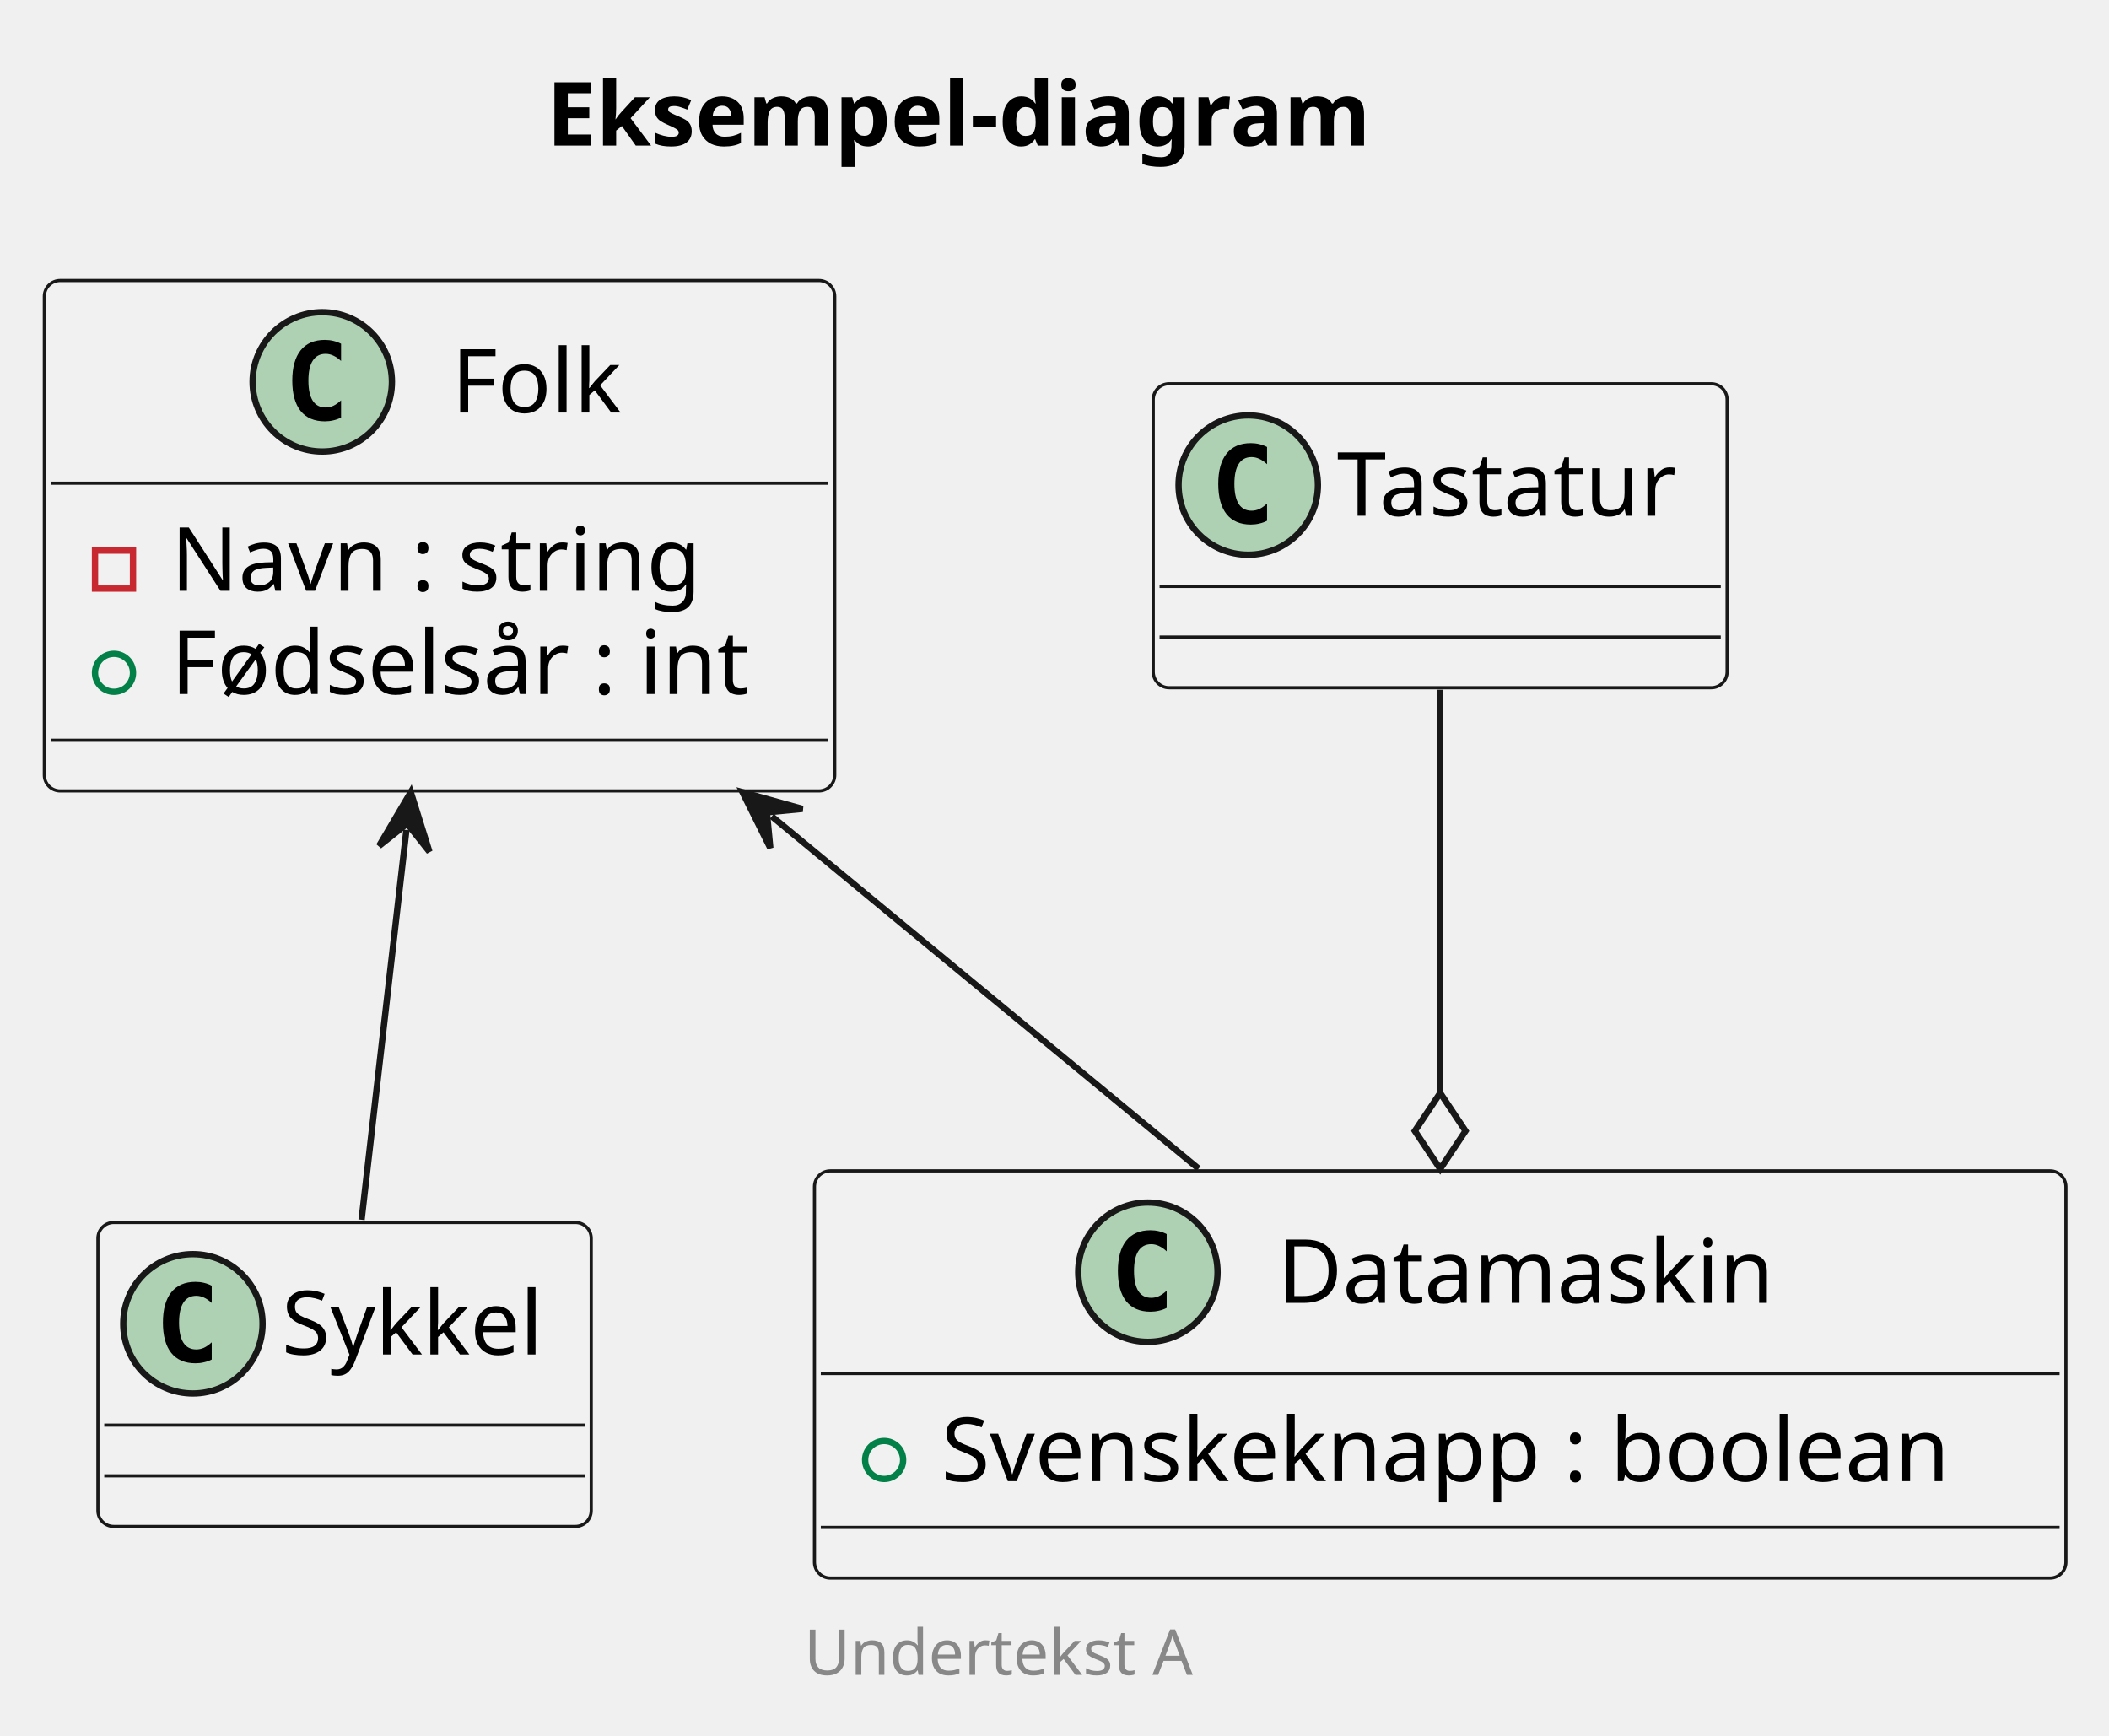
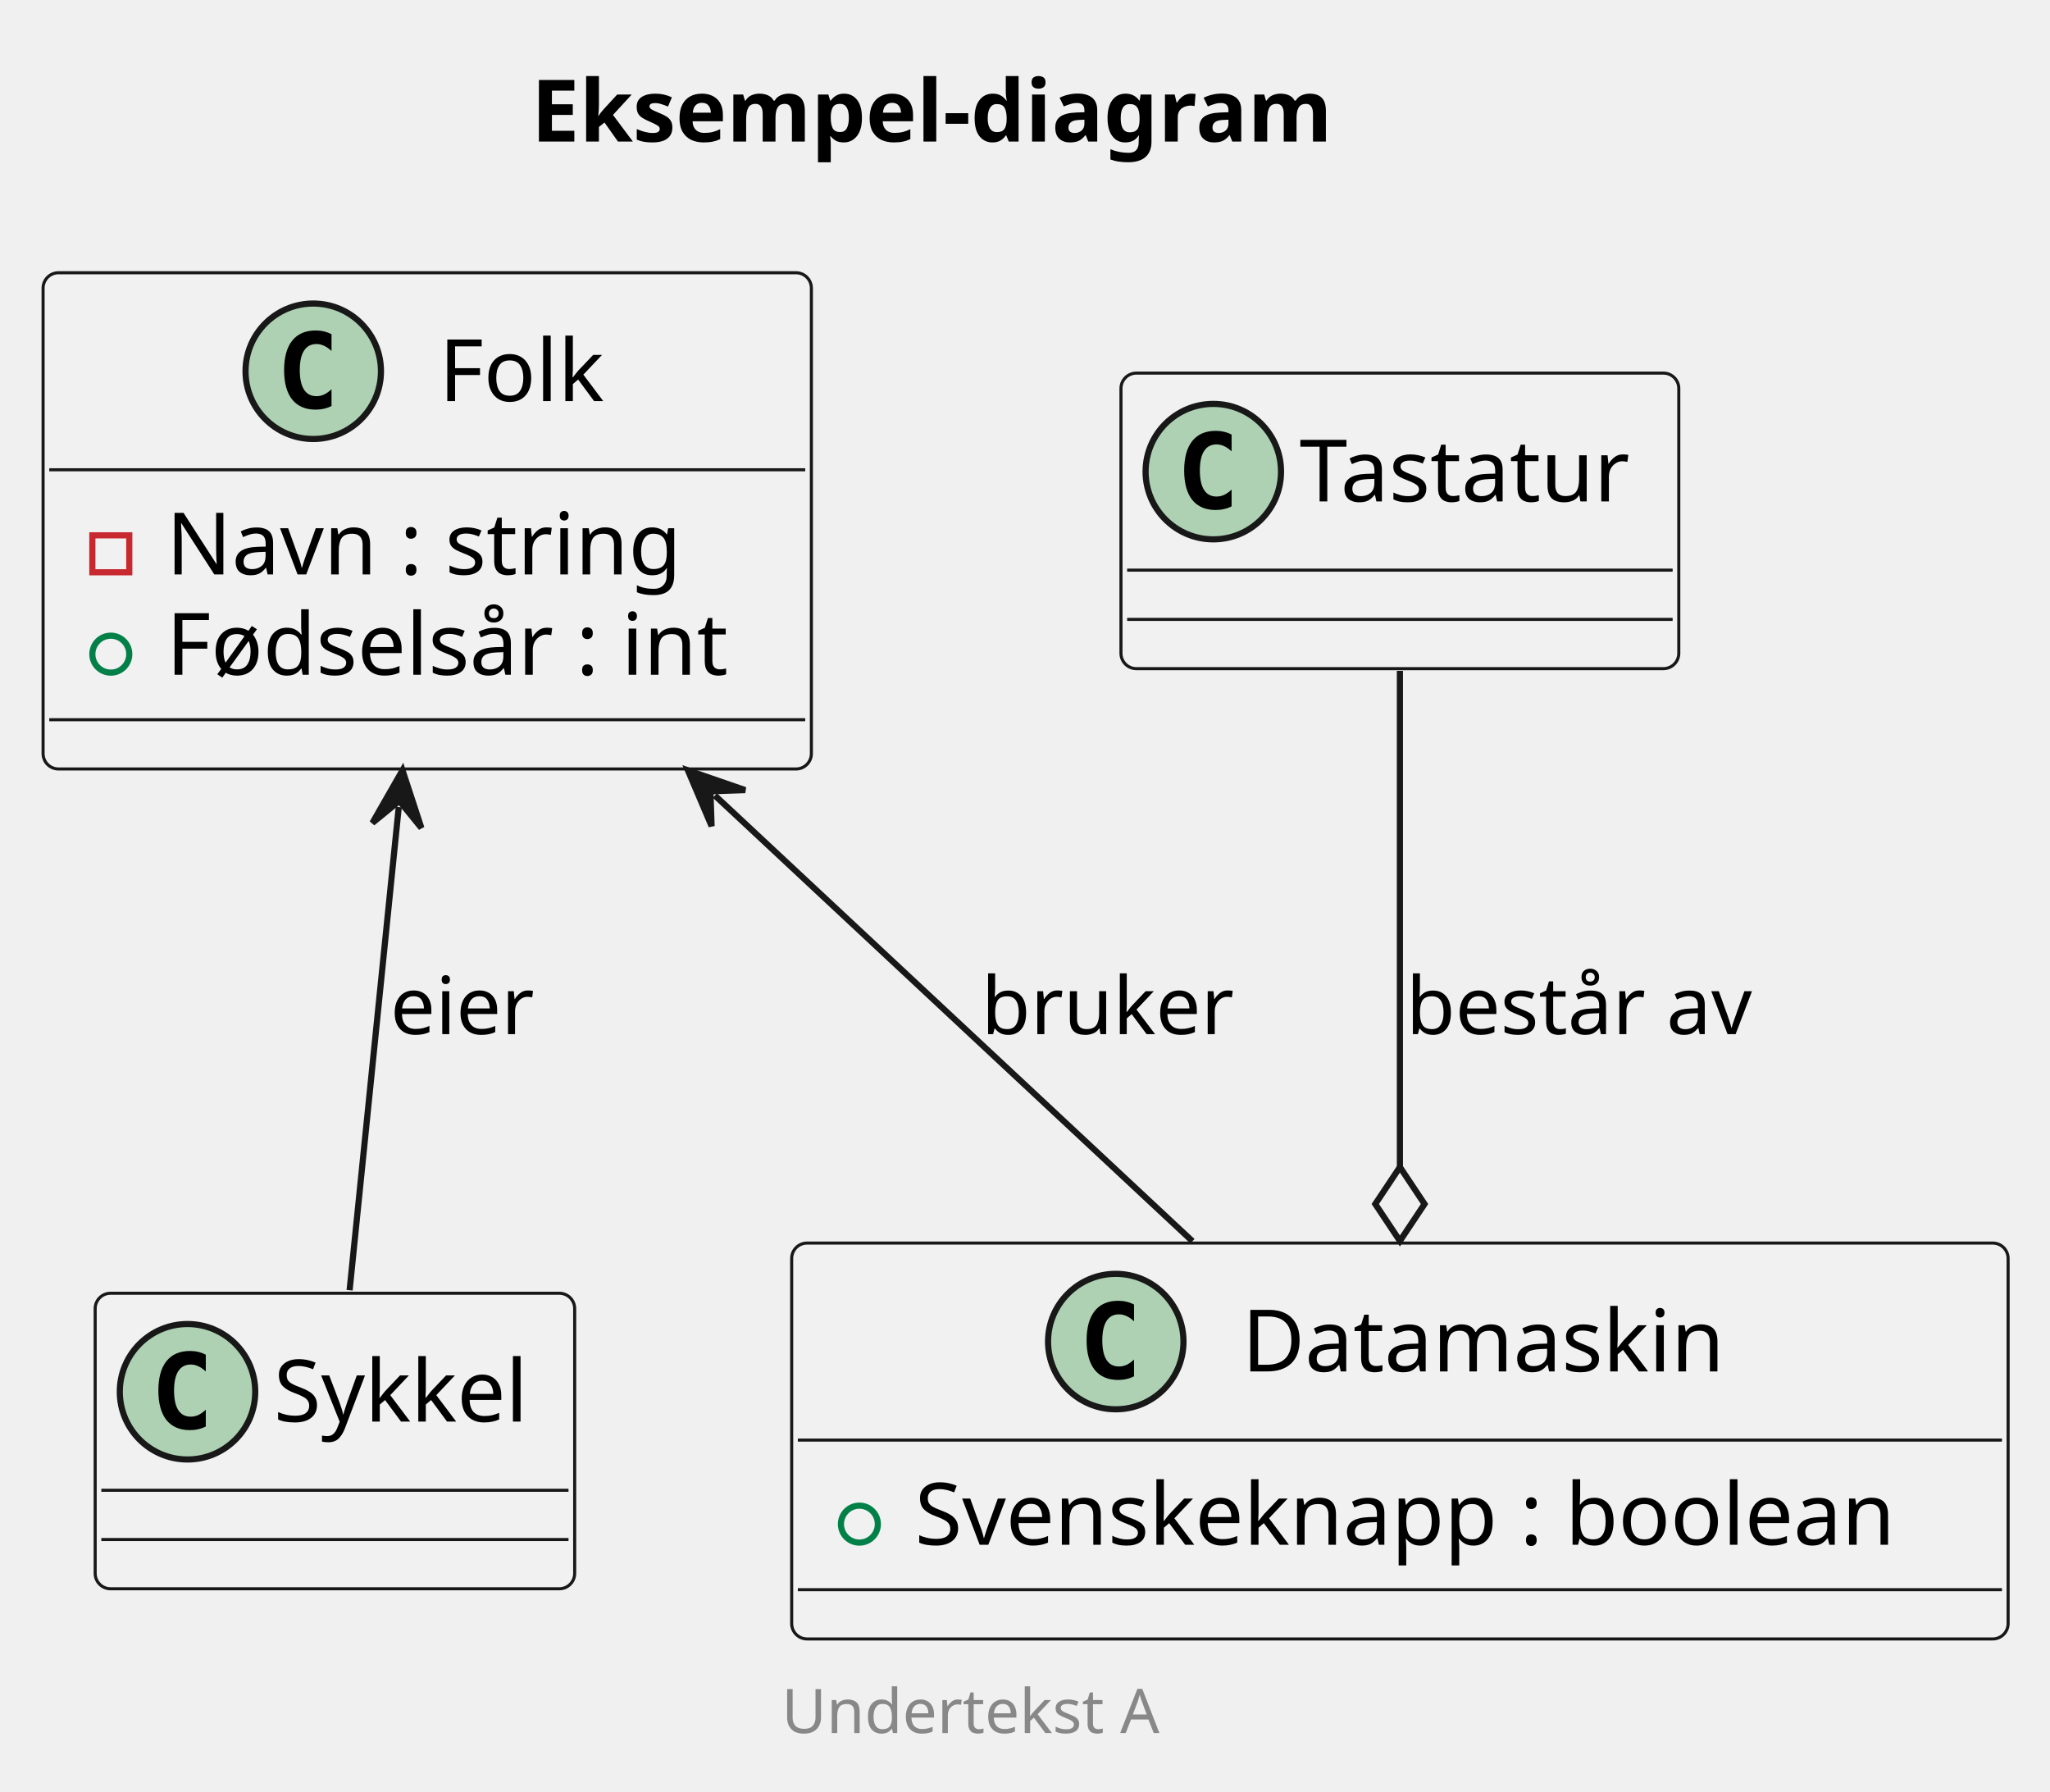
- <svg xmlns="http://www.w3.org/2000/svg" contentStyleType="text/css" data-diagram-type="CLASS" height="274px" preserveAspectRatio="none" style="width:333px;height:274px;background:#FFFFFF;" version="1.1" viewBox="0 0 333 274" width="333px" zoomAndPan="magnify">
+ <svg xmlns="http://www.w3.org/2000/svg" contentStyleType="text/css" data-diagram-type="CLASS" height="291px" preserveAspectRatio="none" style="width:333px;height:291px;background:#FFFFFF;" version="1.1" viewBox="0 0 333 291" width="333px" zoomAndPan="magnify">
  <defs />
  <g>
    <text fill="#000000" font-family="sans-serif" font-size="14" font-weight="bold" lengthAdjust="spacing" textLength="146.644" x="86.276" y="22.995">Eksempel-diagram</text>
    <g id="elem_Folk">
-       <rect codeLine="4" fill="#F1F1F1" height="80.594" id="Folk" rx="2.5" ry="2.5" style="stroke:#181818;stroke-width:0.5;" width="124.8" x="7" y="44.297" />
+       <rect codeLine="6" fill="#F1F1F1" height="80.594" id="Folk" rx="2.5" ry="2.5" style="stroke:#181818;stroke-width:0.5;" width="124.8" x="7" y="44.297" />
      <ellipse cx="50.883" cy="60.297" fill="#ADD1B2" rx="11" ry="11" style="stroke:#181818;stroke-width:1;" />
      <path d="M53.852,65.938 Q53.274,66.234 52.633,66.375 Q51.992,66.531 51.289,66.531 Q48.789,66.531 47.461,64.891 Q46.149,63.234 46.149,60.109 Q46.149,56.984 47.461,55.328 Q48.789,53.672 51.289,53.672 Q51.992,53.672 52.633,53.828 Q53.289,53.984 53.852,54.281 L53.852,57 Q53.227,56.422 52.633,56.156 Q52.039,55.875 51.414,55.875 Q50.071,55.875 49.383,56.953 Q48.696,58.016 48.696,60.109 Q48.696,62.203 49.383,63.281 Q50.071,64.344 51.414,64.344 Q52.039,64.344 52.633,64.078 Q53.227,63.797 53.852,63.219 L53.852,65.938 Z " fill="#000000" />
      <text fill="#000000" font-family="sans-serif" font-size="14" lengthAdjust="spacing" textLength="28.615" x="71.302" y="65.144">Folk</text>
      <line style="stroke:#181818;stroke-width:0.5;" x1="8" x2="130.8" y1="76.297" y2="76.297" />
      <rect fill="#FFFFFF" fill-opacity="0" height="6" style="stroke:#C82930;stroke-width:1;" width="6" x="15" y="86.945" />
      <text fill="#000000" font-family="sans-serif" font-size="14" lengthAdjust="spacing" textLength="90.016" x="27" y="93.292">Navn : string</text>
      <ellipse cx="18" cy="106.242" fill="#FFFFFF" fill-opacity="0" rx="3" ry="3" style="stroke:#038048;stroke-width:1;" />
      <text fill="#000000" font-family="sans-serif" font-size="14" lengthAdjust="spacing" textLength="98.8" x="27" y="109.589">Fødselsår : int</text>
      <line style="stroke:#181818;stroke-width:0.5;" x1="8" x2="130.8" y1="116.891" y2="116.891" />
    </g>
    <g id="elem_Sykkel">
-       <rect codeLine="8" fill="#F1F1F1" height="48" id="Sykkel" rx="2.5" ry="2.5" style="stroke:#181818;stroke-width:0.5;" width="77.89" x="15.46" y="193.037" />
-       <ellipse cx="30.46" cy="209.037" fill="#ADD1B2" rx="11" ry="11" style="stroke:#181818;stroke-width:1;" />
-       <path d="M33.429,214.678 Q32.851,214.974 32.21,215.115 Q31.569,215.271 30.866,215.271 Q28.366,215.271 27.038,213.631 Q25.726,211.974 25.726,208.849 Q25.726,205.724 27.038,204.068 Q28.366,202.412 30.866,202.412 Q31.569,202.412 32.21,202.568 Q32.866,202.724 33.429,203.021 L33.429,205.74 Q32.804,205.162 32.21,204.896 Q31.616,204.615 30.991,204.615 Q29.648,204.615 28.96,205.693 Q28.273,206.756 28.273,208.849 Q28.273,210.943 28.96,212.021 Q29.648,213.084 30.991,213.084 Q31.616,213.084 32.21,212.818 Q32.804,212.537 33.429,211.959 L33.429,214.678 Z " fill="#000000" />
-       <text fill="#000000" font-family="sans-serif" font-size="14" lengthAdjust="spacing" textLength="45.89" x="44.46" y="213.884">Sykkel</text>
-       <line style="stroke:#181818;stroke-width:0.5;" x1="16.46" x2="92.35" y1="225.037" y2="225.037" />
-       <line style="stroke:#181818;stroke-width:0.5;" x1="16.46" x2="92.35" y1="233.037" y2="233.037" />
+       <rect codeLine="10" fill="#F1F1F1" height="48" id="Sykkel" rx="2.5" ry="2.5" style="stroke:#181818;stroke-width:0.5;" width="77.89" x="15.46" y="210.037" />
+       <ellipse cx="30.46" cy="226.037" fill="#ADD1B2" rx="11" ry="11" style="stroke:#181818;stroke-width:1;" />
+       <path d="M33.429,231.678 Q32.851,231.974 32.21,232.115 Q31.569,232.271 30.866,232.271 Q28.366,232.271 27.038,230.631 Q25.726,228.974 25.726,225.849 Q25.726,222.724 27.038,221.068 Q28.366,219.412 30.866,219.412 Q31.569,219.412 32.21,219.568 Q32.866,219.724 33.429,220.021 L33.429,222.74 Q32.804,222.162 32.21,221.896 Q31.616,221.615 30.991,221.615 Q29.648,221.615 28.96,222.693 Q28.273,223.756 28.273,225.849 Q28.273,227.943 28.96,229.021 Q29.648,230.084 30.991,230.084 Q31.616,230.084 32.21,229.818 Q32.804,229.537 33.429,228.959 L33.429,231.678 Z " fill="#000000" />
+       <text fill="#000000" font-family="sans-serif" font-size="14" lengthAdjust="spacing" textLength="45.89" x="44.46" y="230.884">Sykkel</text>
+       <line style="stroke:#181818;stroke-width:0.5;" x1="16.46" x2="92.35" y1="242.037" y2="242.037" />
+       <line style="stroke:#181818;stroke-width:0.5;" x1="16.46" x2="92.35" y1="250.037" y2="250.037" />
    </g>
    <g id="elem_Tastatur">
-       <rect codeLine="9" fill="#F1F1F1" height="48" id="Tastatur" rx="2.5" ry="2.5" style="stroke:#181818;stroke-width:0.5;" width="90.611" x="182.09" y="60.597" />
+       <rect codeLine="11" fill="#F1F1F1" height="48" id="Tastatur" rx="2.5" ry="2.5" style="stroke:#181818;stroke-width:0.5;" width="90.611" x="182.09" y="60.597" />
      <ellipse cx="197.09" cy="76.597" fill="#ADD1B2" rx="11" ry="11" style="stroke:#181818;stroke-width:1;" />
      <path d="M200.059,82.237 Q199.481,82.534 198.84,82.675 Q198.199,82.831 197.496,82.831 Q194.996,82.831 193.668,81.191 Q192.356,79.534 192.356,76.409 Q192.356,73.284 193.668,71.628 Q194.996,69.972 197.496,69.972 Q198.199,69.972 198.84,70.128 Q199.496,70.284 200.059,70.581 L200.059,73.3 Q199.434,72.722 198.84,72.456 Q198.246,72.175 197.621,72.175 Q196.278,72.175 195.59,73.253 Q194.903,74.316 194.903,76.409 Q194.903,78.503 195.59,79.581 Q196.278,80.644 197.621,80.644 Q198.246,80.644 198.84,80.378 Q199.434,80.097 200.059,79.519 L200.059,82.237 Z " fill="#000000" />
      <text fill="#000000" font-family="sans-serif" font-size="14" lengthAdjust="spacing" textLength="58.611" x="211.09" y="81.444">Tastatur</text>
      <line style="stroke:#181818;stroke-width:0.5;" x1="183.09" x2="271.701" y1="92.597" y2="92.597" />
      <line style="stroke:#181818;stroke-width:0.5;" x1="183.09" x2="271.701" y1="100.597" y2="100.597" />
    </g>
    <g id="elem_Datamaskin">
-       <rect codeLine="10" fill="#F1F1F1" height="64.297" id="Datamaskin" rx="2.5" ry="2.5" style="stroke:#181818;stroke-width:0.5;" width="197.596" x="128.6" y="184.887" />
-       <ellipse cx="181.244" cy="200.887" fill="#ADD1B2" rx="11" ry="11" style="stroke:#181818;stroke-width:1;" />
-       <path d="M184.212,206.528 Q183.634,206.824 182.994,206.965 Q182.353,207.121 181.65,207.121 Q179.15,207.121 177.822,205.481 Q176.509,203.824 176.509,200.699 Q176.509,197.574 177.822,195.918 Q179.15,194.262 181.65,194.262 Q182.353,194.262 182.994,194.418 Q183.65,194.574 184.212,194.871 L184.212,197.59 Q183.587,197.012 182.994,196.746 Q182.4,196.465 181.775,196.465 Q180.431,196.465 179.744,197.543 Q179.056,198.606 179.056,200.699 Q179.056,202.793 179.744,203.871 Q180.431,204.934 181.775,204.934 Q182.4,204.934 182.994,204.668 Q183.587,204.387 184.212,203.809 L184.212,206.528 Z " fill="#000000" />
-       <text fill="#000000" font-family="sans-serif" font-size="14" lengthAdjust="spacing" textLength="83.809" x="201.744" y="205.734">Datamaskin</text>
-       <line style="stroke:#181818;stroke-width:0.5;" x1="129.6" x2="325.196" y1="216.887" y2="216.887" />
-       <ellipse cx="139.6" cy="230.535" fill="#FFFFFF" fill-opacity="0" rx="3" ry="3" style="stroke:#038048;stroke-width:1;" />
-       <text fill="#000000" font-family="sans-serif" font-size="14" lengthAdjust="spacing" textLength="171.596" x="148.6" y="233.882">Svenskeknapp : boolean</text>
-       <line style="stroke:#181818;stroke-width:0.5;" x1="129.6" x2="325.196" y1="241.184" y2="241.184" />
+       <rect codeLine="12" fill="#F1F1F1" height="64.297" id="Datamaskin" rx="2.5" ry="2.5" style="stroke:#181818;stroke-width:0.5;" width="197.596" x="128.6" y="201.887" />
+       <ellipse cx="181.244" cy="217.887" fill="#ADD1B2" rx="11" ry="11" style="stroke:#181818;stroke-width:1;" />
+       <path d="M184.212,223.528 Q183.634,223.824 182.994,223.965 Q182.353,224.121 181.65,224.121 Q179.15,224.121 177.822,222.481 Q176.509,220.824 176.509,217.699 Q176.509,214.574 177.822,212.918 Q179.15,211.262 181.65,211.262 Q182.353,211.262 182.994,211.418 Q183.65,211.574 184.212,211.871 L184.212,214.59 Q183.587,214.012 182.994,213.746 Q182.4,213.465 181.775,213.465 Q180.431,213.465 179.744,214.543 Q179.056,215.606 179.056,217.699 Q179.056,219.793 179.744,220.871 Q180.431,221.934 181.775,221.934 Q182.4,221.934 182.994,221.668 Q183.587,221.387 184.212,220.809 L184.212,223.528 Z " fill="#000000" />
+       <text fill="#000000" font-family="sans-serif" font-size="14" lengthAdjust="spacing" textLength="83.809" x="201.744" y="222.734">Datamaskin</text>
+       <line style="stroke:#181818;stroke-width:0.5;" x1="129.6" x2="325.196" y1="233.887" y2="233.887" />
+       <ellipse cx="139.6" cy="247.535" fill="#FFFFFF" fill-opacity="0" rx="3" ry="3" style="stroke:#038048;stroke-width:1;" />
+       <text fill="#000000" font-family="sans-serif" font-size="14" lengthAdjust="spacing" textLength="171.596" x="148.6" y="250.882">Svenskeknapp : boolean</text>
+       <line style="stroke:#181818;stroke-width:0.5;" x1="129.6" x2="325.196" y1="258.184" y2="258.184" />
    </g>
    <g id="link_Folk_Datamaskin">
-       <path codeLine="14" d="M121.858,128.906 C144.928,147.946 167.6,166.667 189.25,184.537 " fill="#FFFFFF" fill-opacity="0" id="Folk-backto-Datamaskin" style="stroke:#181818;stroke-width:1;" />
-       <polygon fill="#181818" points="117.23,125.087,121.625,133.901,121.086,128.269,126.717,127.731,117.23,125.087" style="stroke:#181818;stroke-width:1;" />
+       <path codeLine="17" d="M116.127,129.2 C141.817,153.17 169.76,179.247 193.7,201.587 " fill="#FFFFFF" fill-opacity="0" id="Folk-backto-Datamaskin" style="stroke:#181818;stroke-width:1;" />
+       <polygon fill="#181818" points="111.74,125.107,115.592,134.171,115.396,128.518,121.049,128.322,111.74,125.107" style="stroke:#181818;stroke-width:1;" />
+       <text fill="#000000" font-family="sans-serif" font-size="13" lengthAdjust="spacing" textLength="42.707" x="159.4" y="167.954">bruker</text>
    </g>
    <g id="link_Folk_Sykkel">
-       <path codeLine="15" d="M64.173,131.047 C61.633,153.087 59.25,173.847 57.09,192.607 " fill="#FFFFFF" fill-opacity="0" id="Folk-backto-Sykkel" style="stroke:#181818;stroke-width:1;" />
-       <polygon fill="#181818" points="64.86,125.087,59.856,133.57,64.288,130.054,67.803,134.486,64.86,125.087" style="stroke:#181818;stroke-width:1;" />
+       <path codeLine="18" d="M64.773,131.076 C62.033,158.026 59.1,186.857 56.79,209.547 " fill="#FFFFFF" fill-opacity="0" id="Folk-backto-Sykkel" style="stroke:#181818;stroke-width:1;" />
+       <polygon fill="#181818" points="65.38,125.107,60.49,133.656,64.874,130.081,68.449,134.465,65.38,125.107" style="stroke:#181818;stroke-width:1;" />
+       <text fill="#000000" font-family="sans-serif" font-size="13" lengthAdjust="spacing" textLength="24.953" x="63.4" y="167.954">eier</text>
    </g>
    <g id="link_Tastatur_Datamaskin">
-       <path codeLine="16" d="M227.4,108.917 C227.4,130.017 227.4,149.277 227.4,172.587 " fill="#FFFFFF" fill-opacity="0" id="Tastatur-to-Datamaskin" style="stroke:#181818;stroke-width:1;" />
-       <polygon fill="#FFFFFF" fill-opacity="0" points="227.4,184.587,231.4,178.587,227.4,172.587,223.4,178.587,227.4,184.587" style="stroke:#181818;stroke-width:1;" />
+       <path codeLine="19" d="M227.4,108.957 C227.4,133.967 227.4,161.787 227.4,189.547 " fill="#FFFFFF" fill-opacity="0" id="Tastatur-to-Datamaskin" style="stroke:#181818;stroke-width:1;" />
+       <polygon fill="#FFFFFF" fill-opacity="0" points="227.4,201.547,231.4,195.547,227.4,189.547,223.4,195.547,227.4,201.547" style="stroke:#181818;stroke-width:1;" />
+       <text fill="#000000" font-family="sans-serif" font-size="13" lengthAdjust="spacing" textLength="61.223" x="228.4" y="167.954">består av</text>
    </g>
-     <text fill="#888888" font-family="sans-serif" font-size="10" lengthAdjust="spacing" textLength="65.283" x="126.956" y="264.466">Undertekst A</text>
+     <text fill="#888888" font-family="sans-serif" font-size="10" lengthAdjust="spacing" textLength="65.283" x="126.956" y="281.466">Undertekst A</text>
  </g>
</svg>
